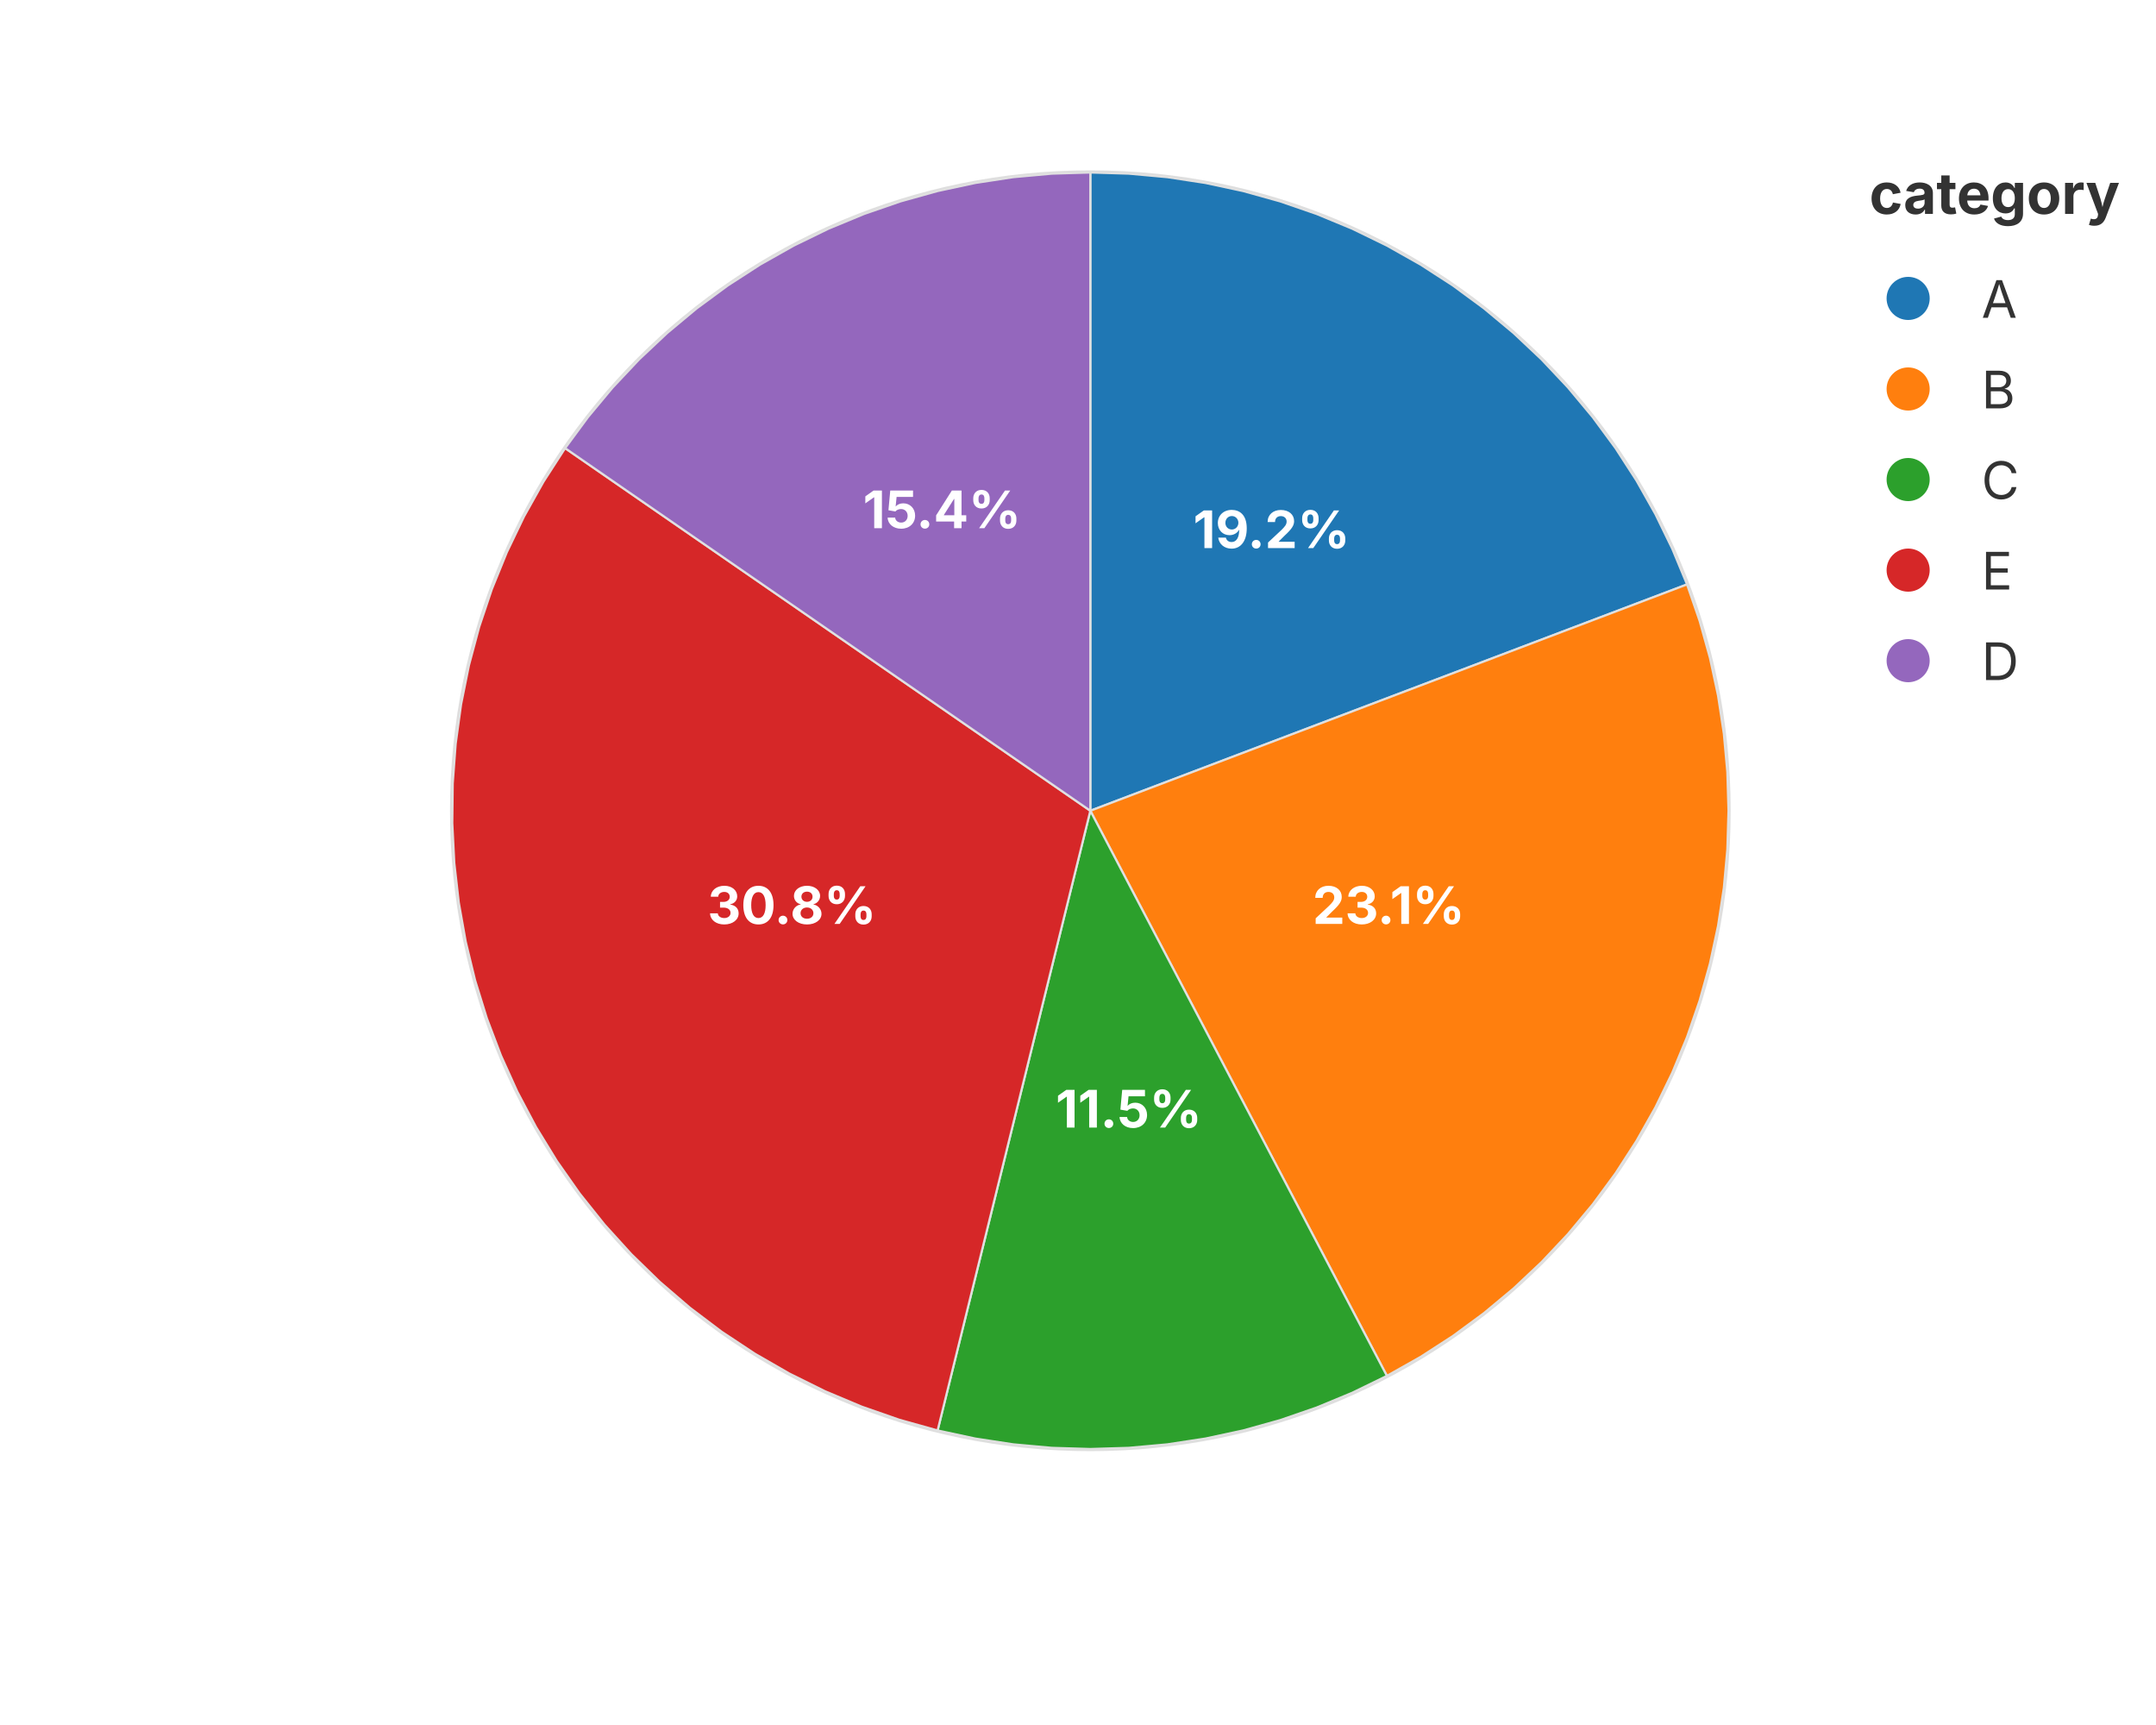
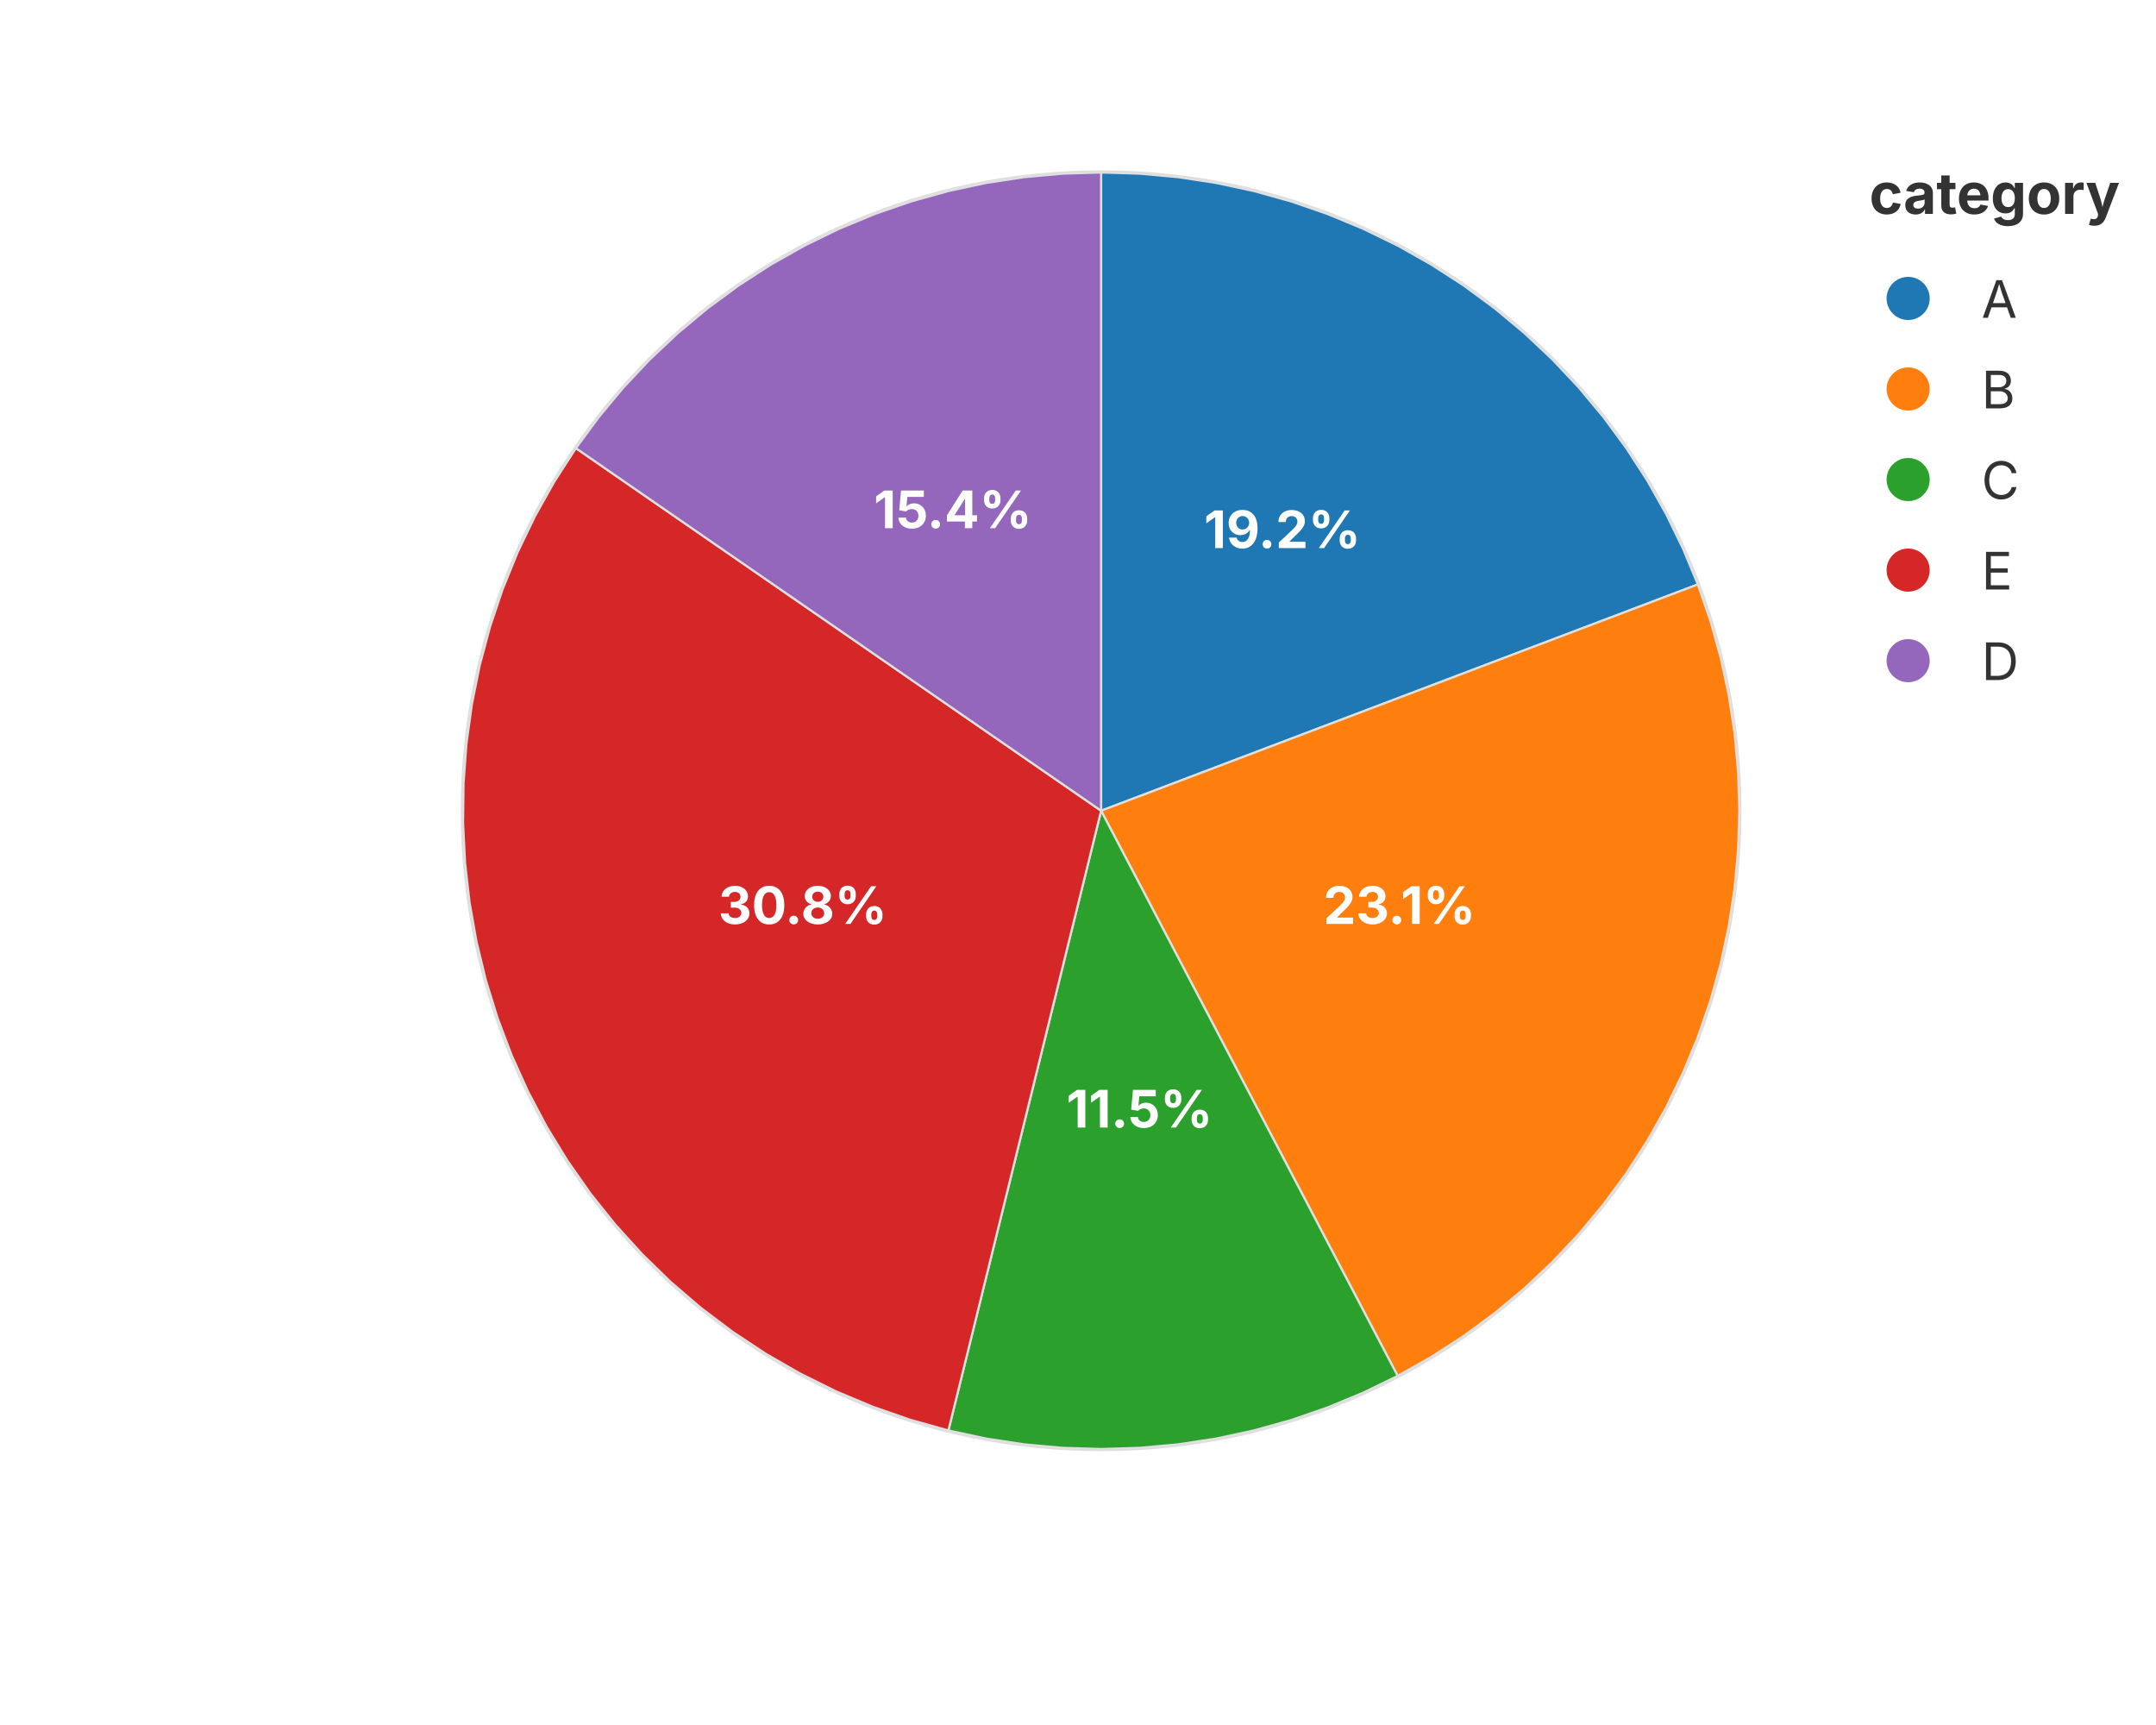
<svg xmlns="http://www.w3.org/2000/svg" width="500" height="400" viewBox="0 0 500 400">
  <rect width="100%" height="100%" fill="rgba(255,255,255,1.000)" />
-   <circle cx="252.86" cy="188.00" r="148.00" fill="none" stroke="rgba(189,189,189,1.000)" stroke-width="1.00" opacity="0.5" />
-   <line x1="252.86" y1="188.00" x2="252.86" y2="336.00" stroke="rgba(189,189,189,1.000)" stroke-width="1.00" opacity="0.5" />
-   <text x="252.86" y="341.00" font-size="13" font-family="Inter, -apple-system, BlinkMacSystemFont, 'Segoe UI', Roboto, Helvetica, Arial, 'PingFang SC', 'Microsoft YaHei', Ubuntu, Cantarell, 'Noto Sans', sans-serif" fill="rgba(51,51,51,1.000)" text-anchor="middle" dominant-baseline="hanging" />
+   <circle cx="255.36" cy="188.00" r="148.00" fill="none" stroke="rgba(189,189,189,1.000)" stroke-width="1.00" opacity="0.5" />
+   <line x1="255.36" y1="188.00" x2="255.36" y2="336.00" stroke="rgba(189,189,189,1.000)" stroke-width="1.00" opacity="0.5" />
+   <text x="255.36" y="341.00" font-size="13" font-family="Inter, -apple-system, BlinkMacSystemFont, 'Segoe UI', Roboto, Helvetica, Arial, 'PingFang SC', 'Microsoft YaHei', Ubuntu, Cantarell, 'Noto Sans', sans-serif" fill="rgba(51,51,51,1.000)" text-anchor="middle" dominant-baseline="hanging" />
  <defs>
    <clipPath id="plot-clip-area">
-       <rect x="87.200" y="40.000" width="331.320" height="296.000" />
+       <rect x="92.200" y="40.000" width="326.320" height="296.000" />
    </clipPath>
  </defs>
-   <polygon points="252.860,188.000 252.860,40.000 261.796,40.270 270.699,41.079 279.538,42.424 288.279,44.301 296.890,46.701 305.342,49.618 313.601,53.039 321.639,56.953 329.426,61.344 336.934,66.198 344.134,71.497 351.002,77.220 357.512,83.348 363.640,89.858 369.363,96.726 374.662,103.926 379.516,111.434 383.908,119.221 387.821,127.259 391.242,135.518 252.860,188.000 252.860,188.000 252.860,188.000 252.860,188.000 252.860,188.000 252.860,188.000 252.860,188.000 252.860,188.000 252.860,188.000 252.860,188.000 252.860,188.000 252.860,188.000 252.860,188.000 252.860,188.000 252.860,188.000 252.860,188.000 252.860,188.000 252.860,188.000 252.860,188.000 252.860,188.000" fill="rgba(31,119,180,1.000)" stroke="rgba(224,224,224,1.000)" stroke-width="0.500" fill-opacity="1.000" stroke-opacity="1.000" clip-path="url(#plot-clip-area)" />
-   <text x="294.897" y="127.099" font-size="12.0" font-family="Inter, -apple-system, BlinkMacSystemFont, 'Segoe UI', Roboto, Helvetica, Arial, 'PingFang SC', 'Microsoft YaHei', Ubuntu, Cantarell, 'Noto Sans', sans-serif" fill="rgba(255,255,255,1.000)" fill-opacity="1.000" text-anchor="middle" font-weight="bold" clip-path="url(#plot-clip-area)">19.2%</text>
-   <polygon points="252.860,188.000 391.242,135.518 394.159,143.970 396.559,152.581 398.436,161.322 399.781,170.161 400.590,179.064 400.860,188.000 400.590,196.936 399.781,205.839 398.436,214.678 396.559,223.419 394.159,232.030 391.242,240.482 387.821,248.741 383.908,256.779 379.516,264.566 374.662,272.074 369.363,279.274 363.640,286.142 357.512,292.652 351.002,298.780 344.134,304.503 336.934,309.802 329.426,314.656 321.639,319.047 252.860,188.000 252.860,188.000 252.860,188.000 252.860,188.000 252.860,188.000 252.860,188.000 252.860,188.000 252.860,188.000 252.860,188.000 252.860,188.000 252.860,188.000 252.860,188.000 252.860,188.000 252.860,188.000 252.860,188.000 252.860,188.000 252.860,188.000 252.860,188.000 252.860,188.000 252.860,188.000 252.860,188.000 252.860,188.000 252.860,188.000 252.860,188.000" fill="rgba(255,127,14,1.000)" stroke="rgba(224,224,224,1.000)" stroke-width="0.500" fill-opacity="1.000" stroke-opacity="1.000" clip-path="url(#plot-clip-area)" />
-   <text x="322.051" y="214.241" font-size="12.0" font-family="Inter, -apple-system, BlinkMacSystemFont, 'Segoe UI', Roboto, Helvetica, Arial, 'PingFang SC', 'Microsoft YaHei', Ubuntu, Cantarell, 'Noto Sans', sans-serif" fill="rgba(255,255,255,1.000)" fill-opacity="1.000" text-anchor="middle" font-weight="bold" clip-path="url(#plot-clip-area)">23.1%</text>
-   <polygon points="252.860,188.000 321.639,319.047 313.601,322.961 305.342,326.382 296.890,329.299 288.279,331.699 279.538,333.576 270.699,334.921 261.796,335.730 252.860,336.000 243.924,335.730 235.021,334.921 226.182,333.576 217.441,331.699 252.860,188.000 252.860,188.000 252.860,188.000 252.860,188.000 252.860,188.000 252.860,188.000 252.860,188.000 252.860,188.000 252.860,188.000 252.860,188.000 252.860,188.000 252.860,188.000" fill="rgba(44,160,44,1.000)" stroke="rgba(224,224,224,1.000)" stroke-width="0.500" fill-opacity="1.000" stroke-opacity="1.000" clip-path="url(#plot-clip-area)" />
-   <text x="261.780" y="261.460" font-size="12.0" font-family="Inter, -apple-system, BlinkMacSystemFont, 'Segoe UI', Roboto, Helvetica, Arial, 'PingFang SC', 'Microsoft YaHei', Ubuntu, Cantarell, 'Noto Sans', sans-serif" fill="rgba(255,255,255,1.000)" fill-opacity="1.000" text-anchor="middle" font-weight="bold" clip-path="url(#plot-clip-area)">11.5%</text>
-   <polygon points="252.860,188.000 217.441,331.699 208.554,329.213 199.839,326.177 191.331,322.604 183.061,318.507 175.063,313.904 167.368,308.810 160.005,303.247 153.003,297.236 146.389,290.800 140.189,283.965 134.427,276.756 129.126,269.202 124.305,261.333 119.985,253.178 116.181,244.770 112.909,236.142 110.180,227.326 108.007,218.357 106.396,209.270 105.356,200.101 104.888,190.884 104.996,181.656 105.679,172.453 106.934,163.311 108.756,154.264 111.139,145.348 114.073,136.599 117.546,128.049 121.545,119.732 126.055,111.681 131.058,103.926 252.860,188.000 252.860,188.000 252.860,188.000 252.860,188.000 252.860,188.000 252.860,188.000 252.860,188.000 252.860,188.000 252.860,188.000 252.860,188.000 252.860,188.000 252.860,188.000 252.860,188.000 252.860,188.000 252.860,188.000 252.860,188.000 252.860,188.000 252.860,188.000 252.860,188.000 252.860,188.000 252.860,188.000 252.860,188.000 252.860,188.000 252.860,188.000 252.860,188.000 252.860,188.000 252.860,188.000 252.860,188.000 252.860,188.000 252.860,188.000 252.860,188.000" fill="rgba(214,39,40,1.000)" stroke="rgba(224,224,224,1.000)" stroke-width="0.500" fill-opacity="1.000" stroke-opacity="1.000" clip-path="url(#plot-clip-area)" />
-   <text x="183.669" y="214.241" font-size="12.0" font-family="Inter, -apple-system, BlinkMacSystemFont, 'Segoe UI', Roboto, Helvetica, Arial, 'PingFang SC', 'Microsoft YaHei', Ubuntu, Cantarell, 'Noto Sans', sans-serif" fill="rgba(255,255,255,1.000)" fill-opacity="1.000" text-anchor="middle" font-weight="bold" clip-path="url(#plot-clip-area)">30.8%</text>
-   <polygon points="252.860,188.000 131.058,103.926 136.357,96.726 142.080,89.858 148.208,83.348 154.718,77.220 161.586,71.497 168.786,66.198 176.294,61.344 184.081,56.953 192.119,53.039 200.378,49.618 208.830,46.701 217.441,44.301 226.182,42.424 235.021,41.079 243.924,40.270 252.860,40.000 252.860,188.000 252.860,188.000 252.860,188.000 252.860,188.000 252.860,188.000 252.860,188.000 252.860,188.000 252.860,188.000 252.860,188.000 252.860,188.000 252.860,188.000 252.860,188.000 252.860,188.000 252.860,188.000 252.860,188.000 252.860,188.000" fill="rgba(148,103,189,1.000)" stroke="rgba(224,224,224,1.000)" stroke-width="0.500" fill-opacity="1.000" stroke-opacity="1.000" clip-path="url(#plot-clip-area)" />
-   <text x="218.470" y="122.476" font-size="12.0" font-family="Inter, -apple-system, BlinkMacSystemFont, 'Segoe UI', Roboto, Helvetica, Arial, 'PingFang SC', 'Microsoft YaHei', Ubuntu, Cantarell, 'Noto Sans', sans-serif" fill="rgba(255,255,255,1.000)" fill-opacity="1.000" text-anchor="middle" font-weight="bold" clip-path="url(#plot-clip-area)">15.4%</text>
+   <polygon points="255.360,188.000 255.360,40.000 264.296,40.270 273.199,41.079 282.038,42.424 290.779,44.301 299.390,46.701 307.842,49.618 316.101,53.039 324.139,56.953 331.926,61.344 339.434,66.198 346.634,71.497 353.502,77.220 360.012,83.348 366.140,89.858 371.863,96.726 377.162,103.926 382.016,111.434 386.408,119.221 390.321,127.259 393.742,135.518 255.360,188.000 255.360,188.000 255.360,188.000 255.360,188.000 255.360,188.000 255.360,188.000 255.360,188.000 255.360,188.000 255.360,188.000 255.360,188.000 255.360,188.000 255.360,188.000 255.360,188.000 255.360,188.000 255.360,188.000 255.360,188.000 255.360,188.000 255.360,188.000 255.360,188.000 255.360,188.000" fill="rgba(31,119,180,1.000)" stroke="rgba(224,224,224,1.000)" stroke-width="0.500" fill-opacity="1.000" stroke-opacity="1.000" clip-path="url(#plot-clip-area)" />
+   <text x="297.397" y="127.099" font-size="12.0" font-family="Inter, -apple-system, BlinkMacSystemFont, 'Segoe UI', Roboto, Helvetica, Arial, 'PingFang SC', 'Microsoft YaHei', Ubuntu, Cantarell, 'Noto Sans', sans-serif" fill="rgba(255,255,255,1.000)" fill-opacity="1.000" text-anchor="middle" font-weight="bold">19.2%</text>
+   <polygon points="255.360,188.000 393.742,135.518 396.659,143.970 399.059,152.581 400.936,161.322 402.281,170.161 403.090,179.064 403.360,188.000 403.090,196.936 402.281,205.839 400.936,214.678 399.059,223.419 396.659,232.030 393.742,240.482 390.321,248.741 386.408,256.779 382.016,264.566 377.162,272.074 371.863,279.274 366.140,286.142 360.012,292.652 353.502,298.780 346.634,304.503 339.434,309.802 331.926,314.656 324.139,319.047 255.360,188.000 255.360,188.000 255.360,188.000 255.360,188.000 255.360,188.000 255.360,188.000 255.360,188.000 255.360,188.000 255.360,188.000 255.360,188.000 255.360,188.000 255.360,188.000 255.360,188.000 255.360,188.000 255.360,188.000 255.360,188.000 255.360,188.000 255.360,188.000 255.360,188.000 255.360,188.000 255.360,188.000 255.360,188.000 255.360,188.000 255.360,188.000" fill="rgba(255,127,14,1.000)" stroke="rgba(224,224,224,1.000)" stroke-width="0.500" fill-opacity="1.000" stroke-opacity="1.000" clip-path="url(#plot-clip-area)" />
+   <text x="324.551" y="214.241" font-size="12.0" font-family="Inter, -apple-system, BlinkMacSystemFont, 'Segoe UI', Roboto, Helvetica, Arial, 'PingFang SC', 'Microsoft YaHei', Ubuntu, Cantarell, 'Noto Sans', sans-serif" fill="rgba(255,255,255,1.000)" fill-opacity="1.000" text-anchor="middle" font-weight="bold">23.1%</text>
+   <polygon points="255.360,188.000 324.139,319.047 316.101,322.961 307.842,326.382 299.390,329.299 290.779,331.699 282.038,333.576 273.199,334.921 264.296,335.730 255.360,336.000 246.424,335.730 237.521,334.921 228.682,333.576 219.941,331.699 255.360,188.000 255.360,188.000 255.360,188.000 255.360,188.000 255.360,188.000 255.360,188.000 255.360,188.000 255.360,188.000 255.360,188.000 255.360,188.000 255.360,188.000 255.360,188.000" fill="rgba(44,160,44,1.000)" stroke="rgba(224,224,224,1.000)" stroke-width="0.500" fill-opacity="1.000" stroke-opacity="1.000" clip-path="url(#plot-clip-area)" />
+   <text x="264.280" y="261.460" font-size="12.0" font-family="Inter, -apple-system, BlinkMacSystemFont, 'Segoe UI', Roboto, Helvetica, Arial, 'PingFang SC', 'Microsoft YaHei', Ubuntu, Cantarell, 'Noto Sans', sans-serif" fill="rgba(255,255,255,1.000)" fill-opacity="1.000" text-anchor="middle" font-weight="bold">11.5%</text>
+   <polygon points="255.360,188.000 219.941,331.699 211.054,329.213 202.339,326.177 193.831,322.604 185.561,318.507 177.563,313.904 169.868,308.810 162.505,303.247 155.503,297.236 148.889,290.800 142.689,283.965 136.927,276.756 131.626,269.202 126.805,261.333 122.485,253.178 118.681,244.770 115.409,236.142 112.680,227.326 110.507,218.357 108.896,209.270 107.856,200.101 107.388,190.884 107.496,181.656 108.179,172.453 109.434,163.311 111.256,154.264 113.639,145.348 116.573,136.599 120.046,128.049 124.045,119.732 128.555,111.681 133.558,103.926 255.360,188.000 255.360,188.000 255.360,188.000 255.360,188.000 255.360,188.000 255.360,188.000 255.360,188.000 255.360,188.000 255.360,188.000 255.360,188.000 255.360,188.000 255.360,188.000 255.360,188.000 255.360,188.000 255.360,188.000 255.360,188.000 255.360,188.000 255.360,188.000 255.360,188.000 255.360,188.000 255.360,188.000 255.360,188.000 255.360,188.000 255.360,188.000 255.360,188.000 255.360,188.000 255.360,188.000 255.360,188.000 255.360,188.000 255.360,188.000 255.360,188.000" fill="rgba(214,39,40,1.000)" stroke="rgba(224,224,224,1.000)" stroke-width="0.500" fill-opacity="1.000" stroke-opacity="1.000" clip-path="url(#plot-clip-area)" />
+   <text x="186.169" y="214.241" font-size="12.0" font-family="Inter, -apple-system, BlinkMacSystemFont, 'Segoe UI', Roboto, Helvetica, Arial, 'PingFang SC', 'Microsoft YaHei', Ubuntu, Cantarell, 'Noto Sans', sans-serif" fill="rgba(255,255,255,1.000)" fill-opacity="1.000" text-anchor="middle" font-weight="bold">30.8%</text>
+   <polygon points="255.360,188.000 133.558,103.926 138.857,96.726 144.580,89.858 150.708,83.348 157.218,77.220 164.086,71.497 171.286,66.198 178.794,61.344 186.581,56.953 194.619,53.039 202.878,49.618 211.330,46.701 219.941,44.301 228.682,42.424 237.521,41.079 246.424,40.270 255.360,40.000 255.360,188.000 255.360,188.000 255.360,188.000 255.360,188.000 255.360,188.000 255.360,188.000 255.360,188.000 255.360,188.000 255.360,188.000 255.360,188.000 255.360,188.000 255.360,188.000 255.360,188.000 255.360,188.000 255.360,188.000 255.360,188.000" fill="rgba(148,103,189,1.000)" stroke="rgba(224,224,224,1.000)" stroke-width="0.500" fill-opacity="1.000" stroke-opacity="1.000" clip-path="url(#plot-clip-area)" />
+   <text x="220.970" y="122.476" font-size="12.0" font-family="Inter, -apple-system, BlinkMacSystemFont, 'Segoe UI', Roboto, Helvetica, Arial, 'PingFang SC', 'Microsoft YaHei', Ubuntu, Cantarell, 'Noto Sans', sans-serif" fill="rgba(255,255,255,1.000)" fill-opacity="1.000" text-anchor="middle" font-weight="bold">15.4%</text>
  <text x="433.520" y="49.600" font-size="13.2" font-family="Inter, -apple-system, BlinkMacSystemFont, 'Segoe UI', Roboto, Helvetica, Arial, 'PingFang SC', 'Microsoft YaHei', Ubuntu, Cantarell, 'Noto Sans', sans-serif" fill="rgba(51,51,51,1.000)" fill-opacity="1.000" text-anchor="start" font-weight="bold">category</text>
  <circle cx="442.520" cy="69.200" r="5.000" fill="rgba(31,119,180,1.000)" stroke="none" stroke-width="0.000" fill-opacity="1.000" stroke-opacity="1.000" />
  <text x="459.520" y="73.700" font-size="12.0" font-family="Inter, -apple-system, BlinkMacSystemFont, 'Segoe UI', Roboto, Helvetica, Arial, 'PingFang SC', 'Microsoft YaHei', Ubuntu, Cantarell, 'Noto Sans', sans-serif" fill="rgba(51,51,51,1.000)" fill-opacity="1.000" text-anchor="start" font-weight="normal">A</text>
  <circle cx="442.520" cy="90.200" r="5.000" fill="rgba(255,127,14,1.000)" stroke="none" stroke-width="0.000" fill-opacity="1.000" stroke-opacity="1.000" />
  <text x="459.520" y="94.700" font-size="12.0" font-family="Inter, -apple-system, BlinkMacSystemFont, 'Segoe UI', Roboto, Helvetica, Arial, 'PingFang SC', 'Microsoft YaHei', Ubuntu, Cantarell, 'Noto Sans', sans-serif" fill="rgba(51,51,51,1.000)" fill-opacity="1.000" text-anchor="start" font-weight="normal">B</text>
  <circle cx="442.520" cy="111.200" r="5.000" fill="rgba(44,160,44,1.000)" stroke="none" stroke-width="0.000" fill-opacity="1.000" stroke-opacity="1.000" />
  <text x="459.520" y="115.700" font-size="12.0" font-family="Inter, -apple-system, BlinkMacSystemFont, 'Segoe UI', Roboto, Helvetica, Arial, 'PingFang SC', 'Microsoft YaHei', Ubuntu, Cantarell, 'Noto Sans', sans-serif" fill="rgba(51,51,51,1.000)" fill-opacity="1.000" text-anchor="start" font-weight="normal">C</text>
  <circle cx="442.520" cy="132.200" r="5.000" fill="rgba(214,39,40,1.000)" stroke="none" stroke-width="0.000" fill-opacity="1.000" stroke-opacity="1.000" />
  <text x="459.520" y="136.700" font-size="12.0" font-family="Inter, -apple-system, BlinkMacSystemFont, 'Segoe UI', Roboto, Helvetica, Arial, 'PingFang SC', 'Microsoft YaHei', Ubuntu, Cantarell, 'Noto Sans', sans-serif" fill="rgba(51,51,51,1.000)" fill-opacity="1.000" text-anchor="start" font-weight="normal">E</text>
  <circle cx="442.520" cy="153.200" r="5.000" fill="rgba(148,103,189,1.000)" stroke="none" stroke-width="0.000" fill-opacity="1.000" stroke-opacity="1.000" />
  <text x="459.520" y="157.700" font-size="12.0" font-family="Inter, -apple-system, BlinkMacSystemFont, 'Segoe UI', Roboto, Helvetica, Arial, 'PingFang SC', 'Microsoft YaHei', Ubuntu, Cantarell, 'Noto Sans', sans-serif" fill="rgba(51,51,51,1.000)" fill-opacity="1.000" text-anchor="start" font-weight="normal">D</text>
</svg>
